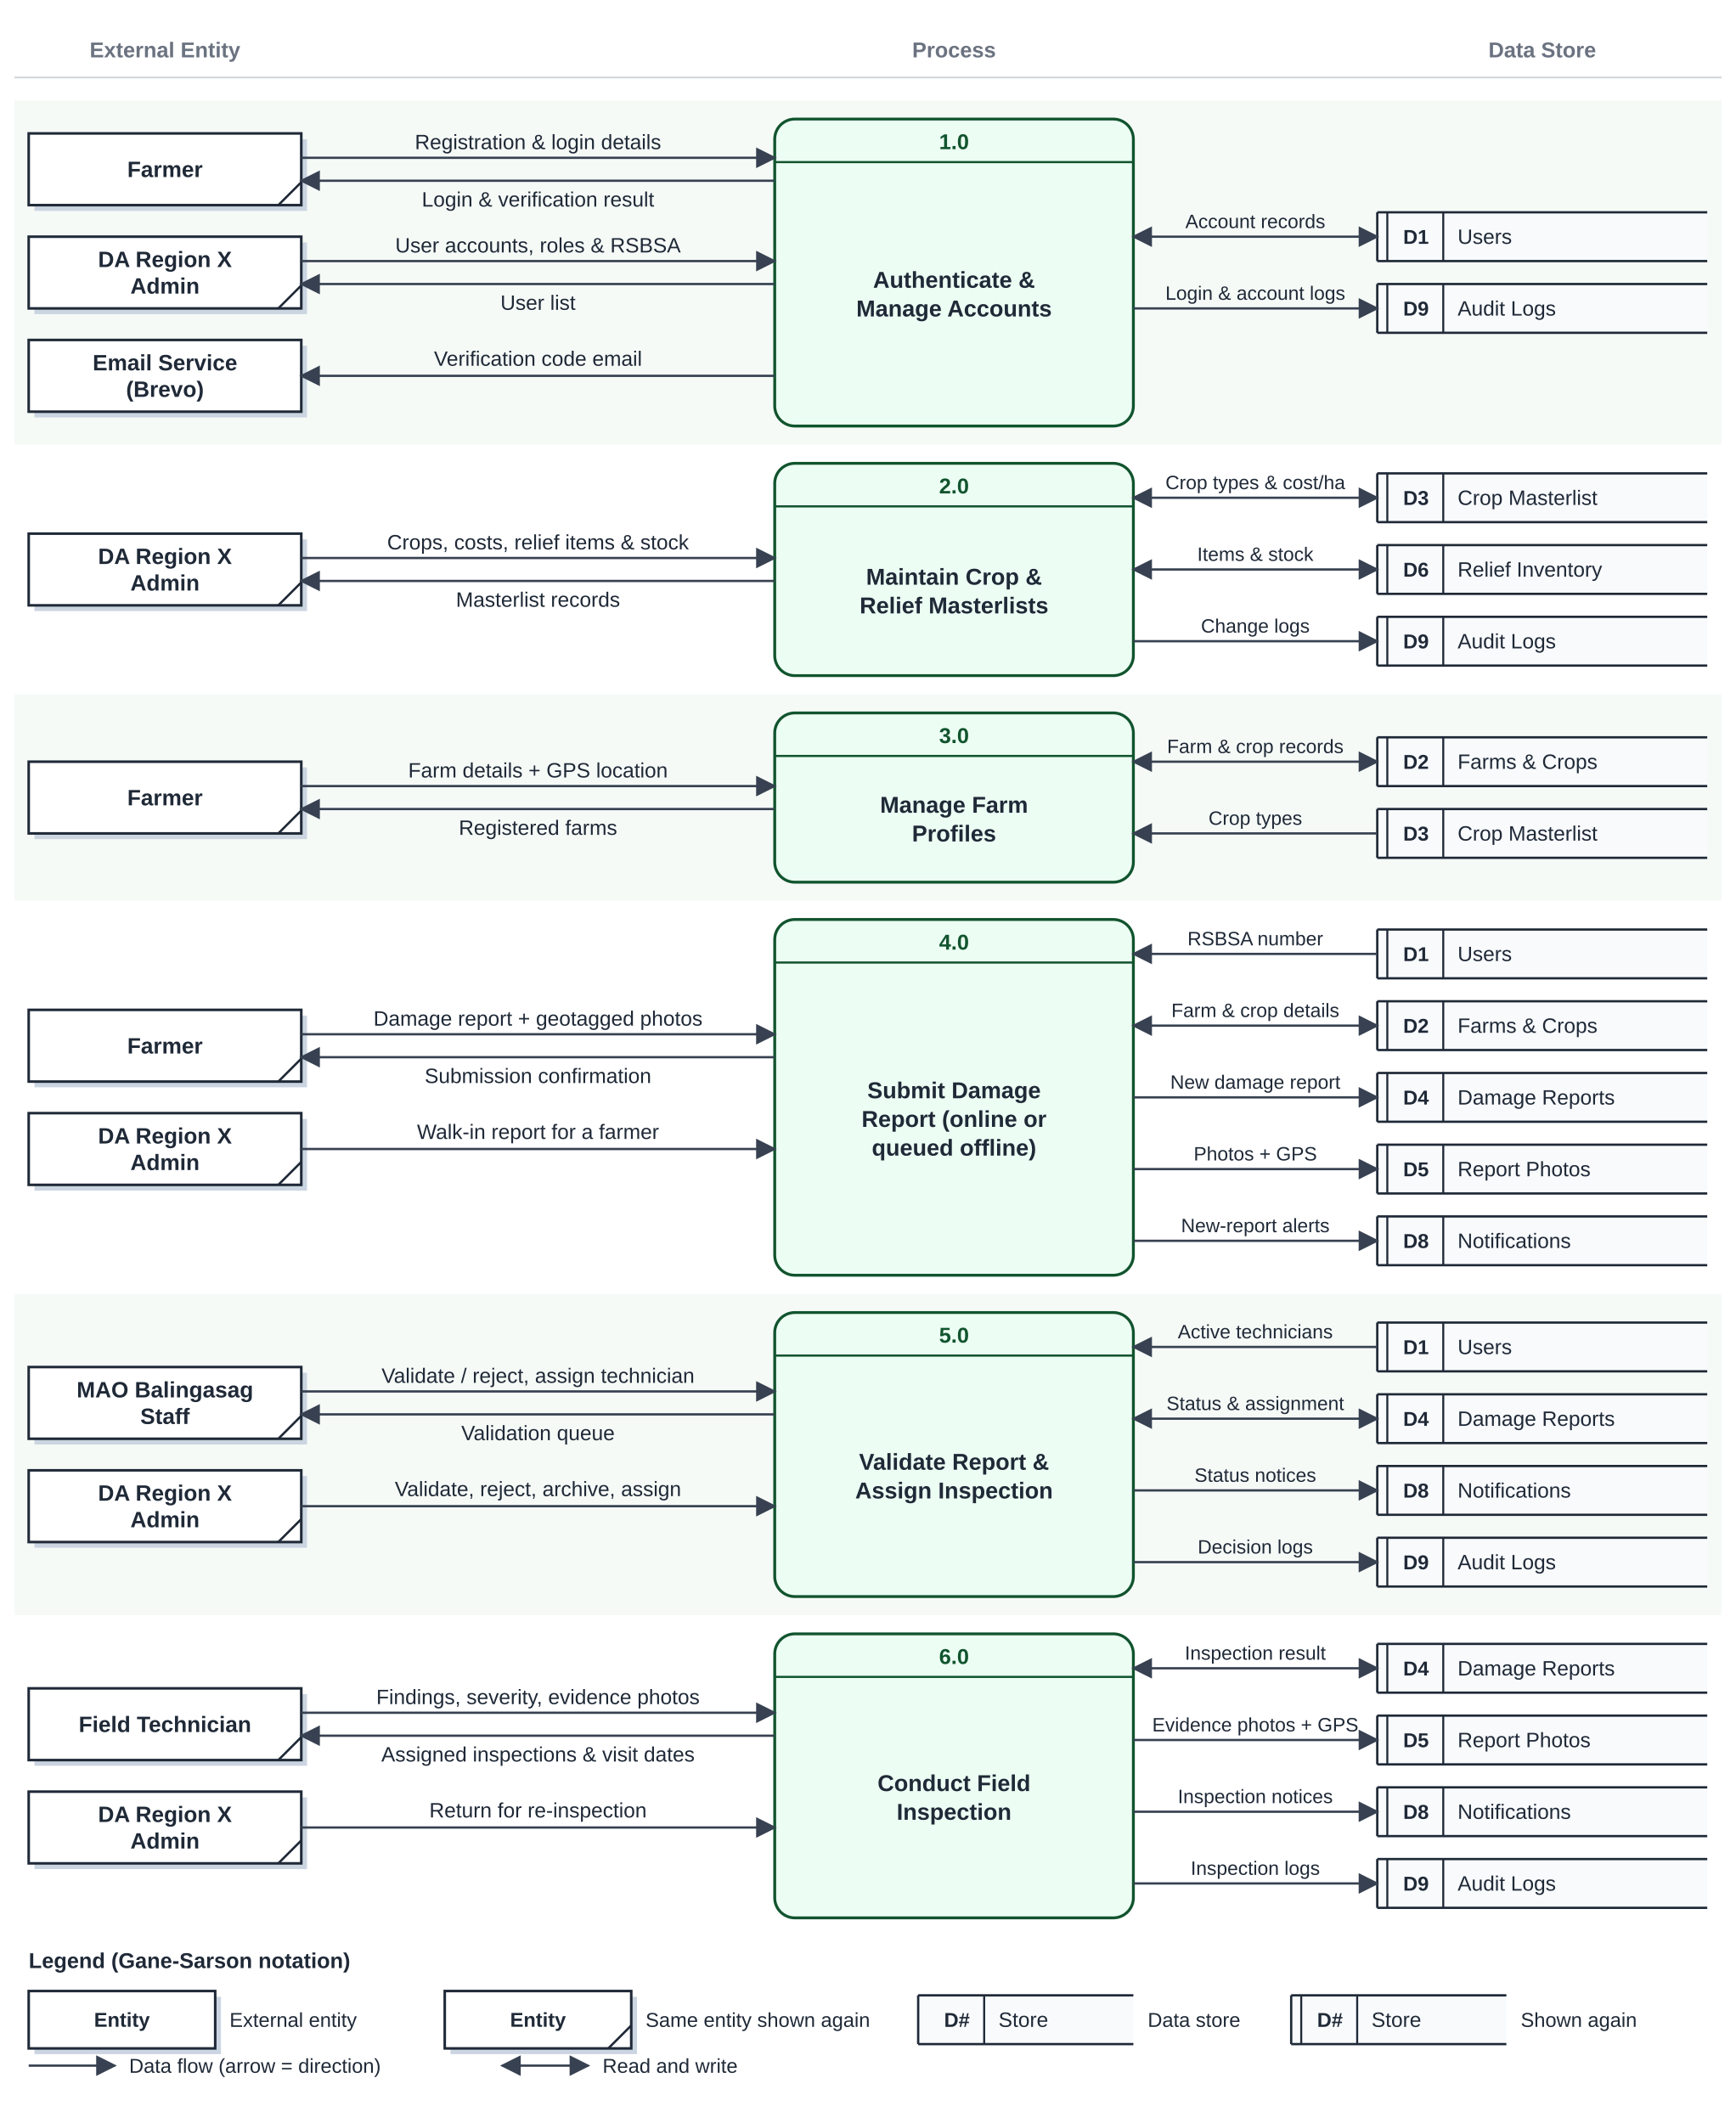
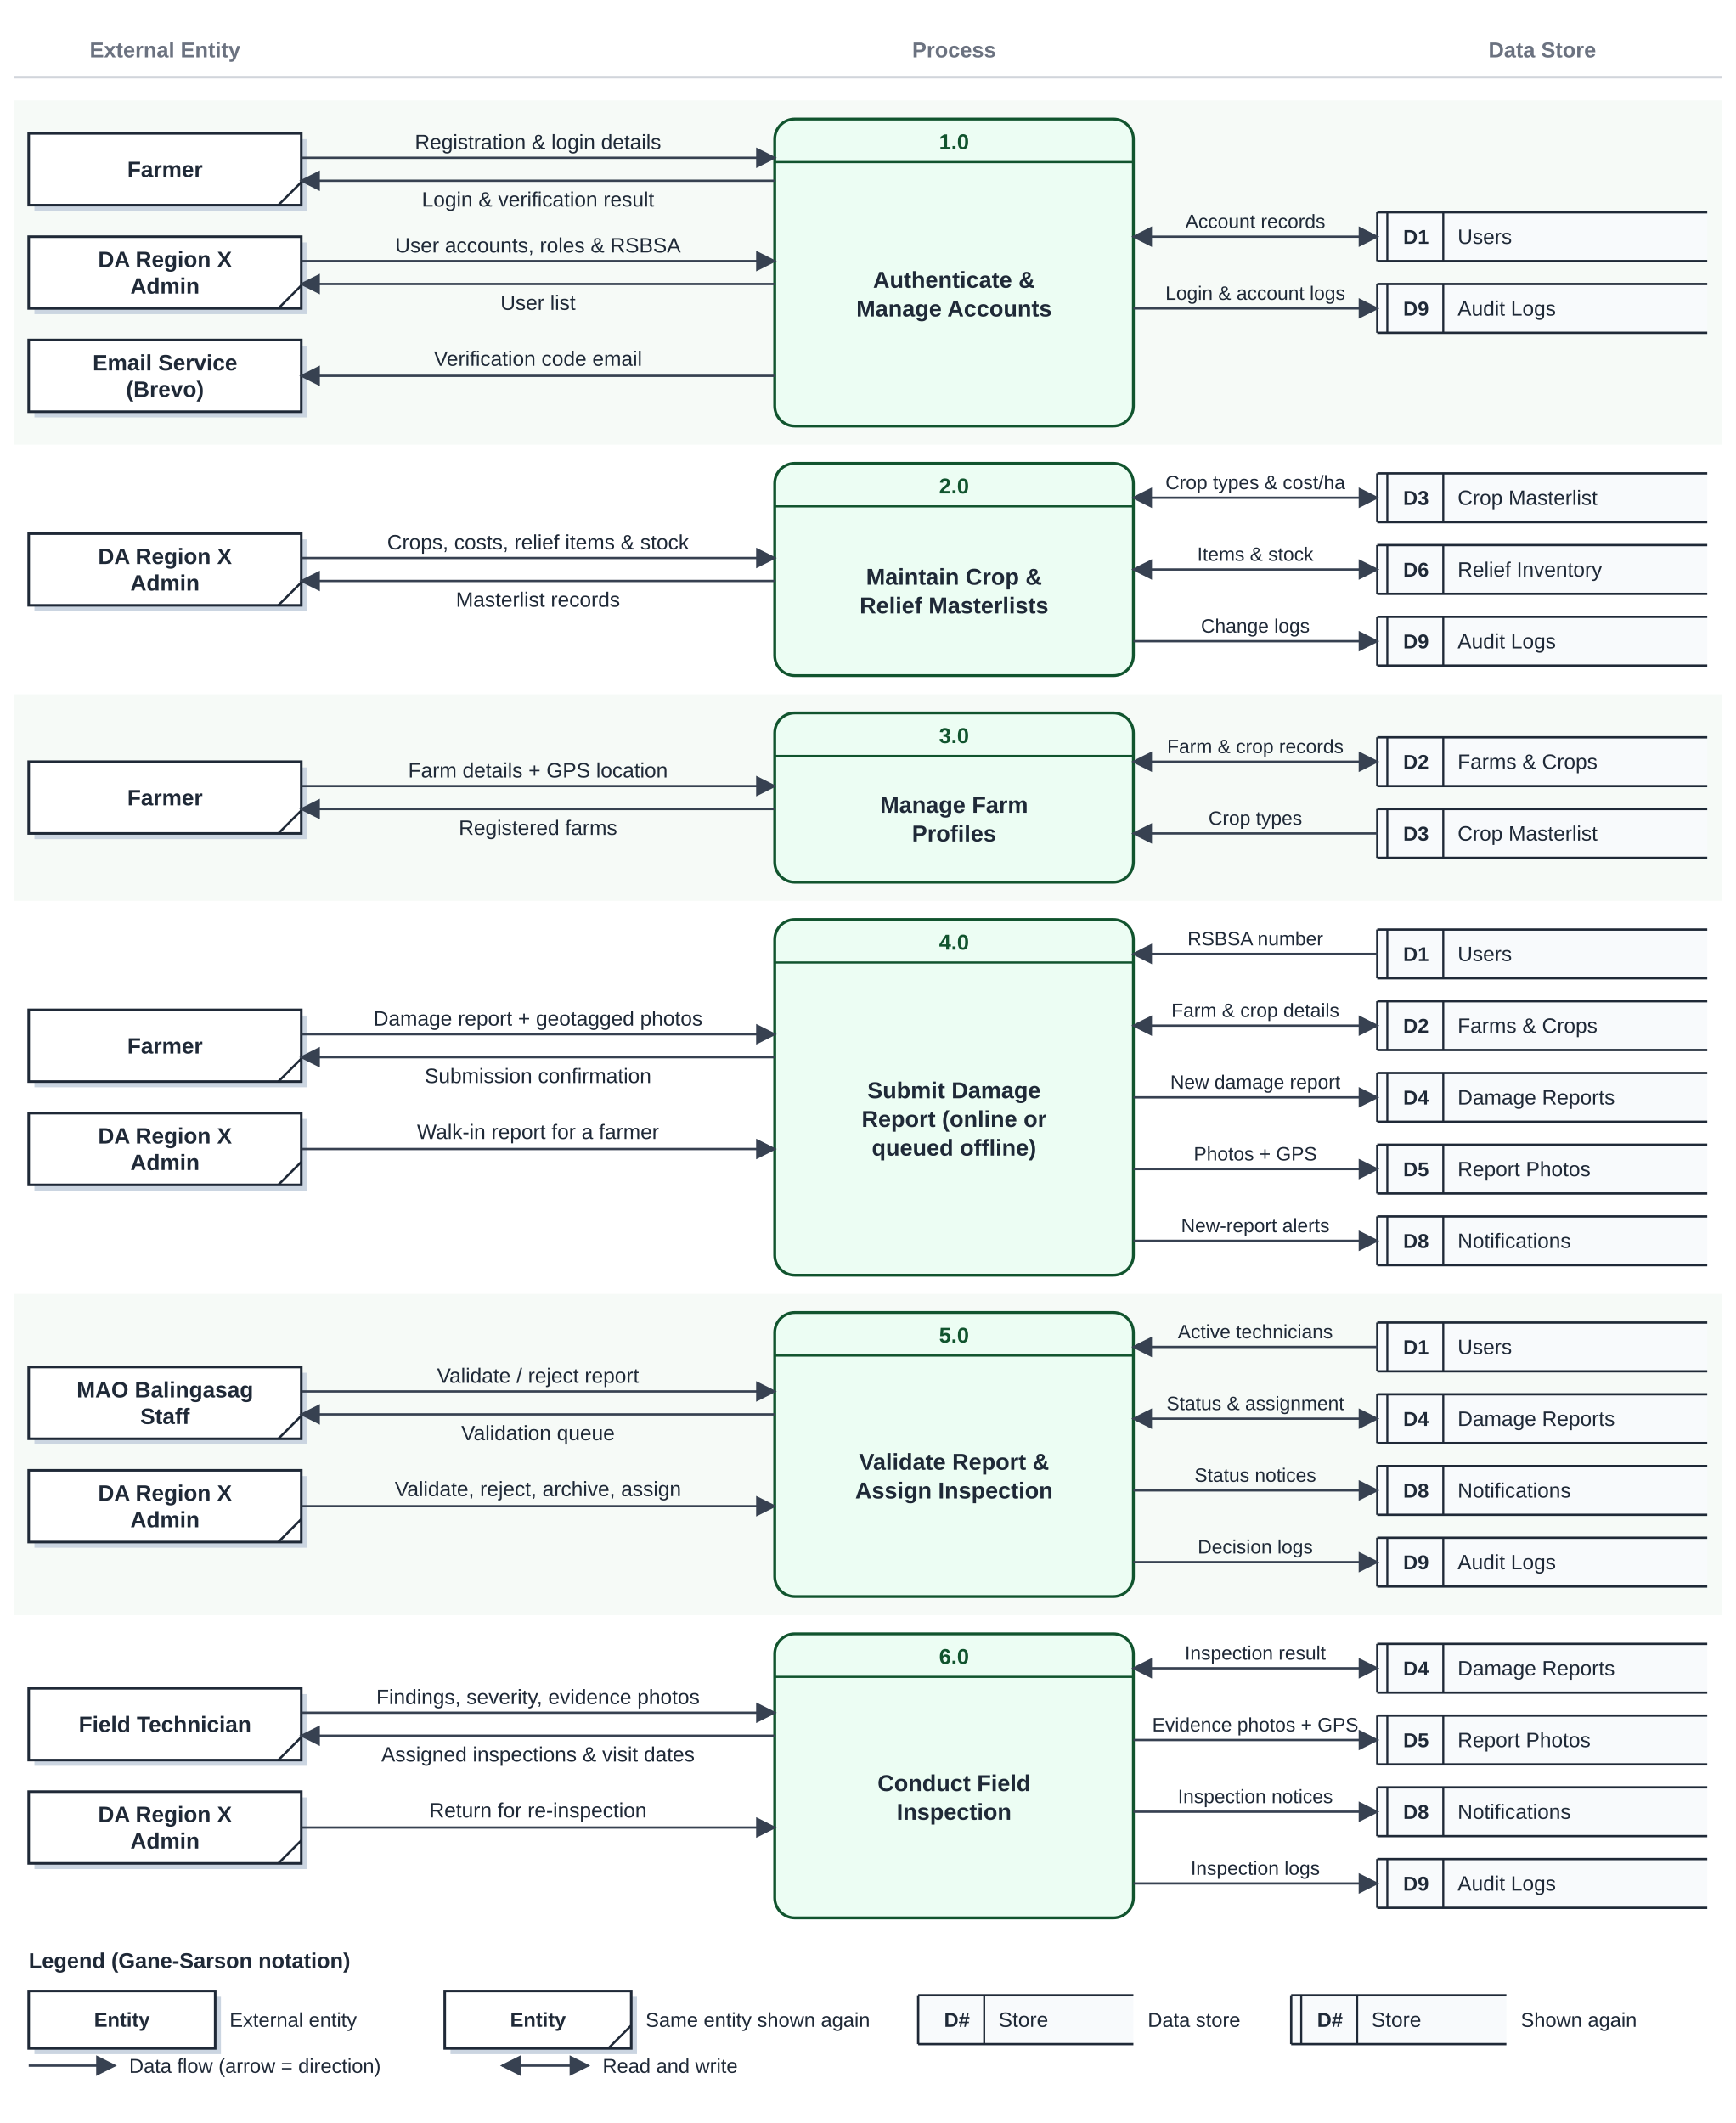
<svg xmlns="http://www.w3.org/2000/svg" width="1210" height="1480" viewBox="0 0 1210 1480">
  <defs>
    <marker id="ah" viewBox="0 0 10 10" refX="9" refY="5" markerWidth="9" markerHeight="9" orient="auto-start-reverse">
      <path d="M0,0 L10,5 L0,10 z" fill="#374151" />
    </marker>
  </defs>
  <rect width="1210" height="1480" fill="white" />
  <text x="115.0" y="40" font-family="Arial, Helvetica, sans-serif" font-size="15" font-weight="bold" fill="#6b7280" text-anchor="middle">External Entity</text>
  <text x="665.0" y="40" font-family="Arial, Helvetica, sans-serif" font-size="15" font-weight="bold" fill="#6b7280" text-anchor="middle">Process</text>
  <text x="1075.0" y="40" font-family="Arial, Helvetica, sans-serif" font-size="15" font-weight="bold" fill="#6b7280" text-anchor="middle">Data Store</text>
  <line x1="10" y1="54" x2="1200" y2="54" stroke="#d1d5db" stroke-width="1.2" />
  <rect x="10" y="70" width="1190" height="240" fill="#f6faf7" />
  <rect x="540" y="83" width="250" height="214" rx="14" fill="#ecfdf3" stroke="#11542e" stroke-width="2" />
  <line x1="540" y1="113" x2="790" y2="113" stroke="#11542e" stroke-width="1.5" />
  <text x="665.0" y="104" font-family="Arial, Helvetica, sans-serif" font-size="15" font-weight="bold" fill="#11542e" text-anchor="middle">1.0</text>
  <text x="665.0" y="200.6" font-family="Arial, Helvetica, sans-serif" font-size="16" font-weight="bold" fill="#1f2937" text-anchor="middle">Authenticate &amp;</text>
  <text x="665.0" y="220.6" font-family="Arial, Helvetica, sans-serif" font-size="16" font-weight="bold" fill="#1f2937" text-anchor="middle">Manage Accounts</text>
  <rect x="24" y="97.0" width="190" height="50" fill="#cbd5e1" />
  <rect x="20" y="93.0" width="190" height="50" fill="white" stroke="#1f2937" stroke-width="1.8" />
  <line x1="194" y1="143.0" x2="210" y2="127.0" stroke="#1f2937" stroke-width="1.6" />
  <text x="115.0" y="123.425" font-family="Arial, Helvetica, sans-serif" font-size="15.5" font-weight="bold" fill="#1f2937" text-anchor="middle">Farmer</text>
  <line x1="210" y1="110.0" x2="540" y2="110.0" stroke="#374151" stroke-width="1.6" marker-end="url(#ah)" />
  <text x="375.0" y="104.0" font-family="Arial, Helvetica, sans-serif" font-size="14.5" font-weight="normal" fill="#1f2937" text-anchor="middle">Registration &amp; login details</text>
  <line x1="540" y1="126.0" x2="210" y2="126.0" stroke="#374151" stroke-width="1.6" marker-end="url(#ah)" />
  <text x="375.0" y="144.0" font-family="Arial, Helvetica, sans-serif" font-size="14.5" font-weight="normal" fill="#1f2937" text-anchor="middle">Login &amp; verification result</text>
  <rect x="24" y="169.0" width="190" height="50" fill="#cbd5e1" />
  <rect x="20" y="165.0" width="190" height="50" fill="white" stroke="#1f2937" stroke-width="1.8" />
  <line x1="194" y1="215.0" x2="210" y2="199.0" stroke="#1f2937" stroke-width="1.6" />
  <text x="115.0" y="186.175" font-family="Arial, Helvetica, sans-serif" font-size="15.5" font-weight="bold" fill="#1f2937" text-anchor="middle">DA Region X</text>
  <text x="115.0" y="204.675" font-family="Arial, Helvetica, sans-serif" font-size="15.5" font-weight="bold" fill="#1f2937" text-anchor="middle">Admin</text>
  <line x1="210" y1="182.0" x2="540" y2="182.0" stroke="#374151" stroke-width="1.6" marker-end="url(#ah)" />
  <text x="375.0" y="176.0" font-family="Arial, Helvetica, sans-serif" font-size="14.5" font-weight="normal" fill="#1f2937" text-anchor="middle">User accounts, roles &amp; RSBSA</text>
  <line x1="540" y1="198.0" x2="210" y2="198.0" stroke="#374151" stroke-width="1.6" marker-end="url(#ah)" />
  <text x="375.0" y="216.0" font-family="Arial, Helvetica, sans-serif" font-size="14.5" font-weight="normal" fill="#1f2937" text-anchor="middle">User list</text>
  <rect x="24" y="241.0" width="190" height="50" fill="#cbd5e1" />
  <rect x="20" y="237.0" width="190" height="50" fill="white" stroke="#1f2937" stroke-width="1.8" />
  <text x="115.0" y="258.175" font-family="Arial, Helvetica, sans-serif" font-size="15.5" font-weight="bold" fill="#1f2937" text-anchor="middle">Email Service</text>
  <text x="115.0" y="276.675" font-family="Arial, Helvetica, sans-serif" font-size="15.5" font-weight="bold" fill="#1f2937" text-anchor="middle">(Brevo)</text>
  <line x1="540" y1="262.0" x2="210" y2="262.0" stroke="#374151" stroke-width="1.6" marker-end="url(#ah)" />
  <text x="375.0" y="255.0" font-family="Arial, Helvetica, sans-serif" font-size="14.5" font-weight="normal" fill="#1f2937" text-anchor="middle">Verification code email</text>
  <rect x="960" y="148.0" width="230" height="34" fill="#f8fafc" stroke="none" />
  <line x1="960" y1="148.0" x2="1190" y2="148.0" stroke="#1f2937" stroke-width="1.6" />
  <line x1="960" y1="182.0" x2="1190" y2="182.0" stroke="#1f2937" stroke-width="1.6" />
  <line x1="960" y1="148.0" x2="960" y2="182.0" stroke="#1f2937" stroke-width="1.6" />
  <line x1="1006" y1="148.0" x2="1006" y2="182.0" stroke="#1f2937" stroke-width="1.4" />
  <line x1="967" y1="148.0" x2="967" y2="182.0" stroke="#1f2937" stroke-width="1.4" />
  <text x="987" y="170.0" font-family="Arial, Helvetica, sans-serif" font-size="14" font-weight="bold" fill="#1f2937" text-anchor="middle">D1</text>
  <text x="1016" y="170.0" font-family="Arial, Helvetica, sans-serif" font-size="14.5" font-weight="normal" fill="#1f2937" text-anchor="start">Users</text>
  <line x1="790" y1="165.0" x2="960" y2="165.0" stroke="#374151" stroke-width="1.6" marker-end="url(#ah)" marker-start="url(#ah)" />
  <text x="875.0" y="159.0" font-family="Arial, Helvetica, sans-serif" font-size="13.5" font-weight="normal" fill="#1f2937" text-anchor="middle">Account records</text>
  <rect x="960" y="198.0" width="230" height="34" fill="#f8fafc" stroke="none" />
  <line x1="960" y1="198.0" x2="1190" y2="198.0" stroke="#1f2937" stroke-width="1.6" />
  <line x1="960" y1="232.0" x2="1190" y2="232.0" stroke="#1f2937" stroke-width="1.6" />
  <line x1="960" y1="198.0" x2="960" y2="232.0" stroke="#1f2937" stroke-width="1.6" />
  <line x1="1006" y1="198.0" x2="1006" y2="232.0" stroke="#1f2937" stroke-width="1.4" />
  <line x1="967" y1="198.0" x2="967" y2="232.0" stroke="#1f2937" stroke-width="1.4" />
  <text x="987" y="220.0" font-family="Arial, Helvetica, sans-serif" font-size="14" font-weight="bold" fill="#1f2937" text-anchor="middle">D9</text>
  <text x="1016" y="220.0" font-family="Arial, Helvetica, sans-serif" font-size="14.5" font-weight="normal" fill="#1f2937" text-anchor="start">Audit Logs</text>
  <line x1="790" y1="215.0" x2="960" y2="215.0" stroke="#374151" stroke-width="1.6" marker-end="url(#ah)" />
  <text x="875.0" y="209.0" font-family="Arial, Helvetica, sans-serif" font-size="13.5" font-weight="normal" fill="#1f2937" text-anchor="middle">Login &amp; account logs</text>
  <rect x="540" y="323" width="250" height="148" rx="14" fill="#ecfdf3" stroke="#11542e" stroke-width="2" />
  <line x1="540" y1="353" x2="790" y2="353" stroke="#11542e" stroke-width="1.5" />
  <text x="665.0" y="344" font-family="Arial, Helvetica, sans-serif" font-size="15" font-weight="bold" fill="#11542e" text-anchor="middle">2.0</text>
  <text x="665.0" y="407.6" font-family="Arial, Helvetica, sans-serif" font-size="16" font-weight="bold" fill="#1f2937" text-anchor="middle">Maintain Crop &amp;</text>
  <text x="665.0" y="427.6" font-family="Arial, Helvetica, sans-serif" font-size="16" font-weight="bold" fill="#1f2937" text-anchor="middle">Relief Masterlists</text>
  <rect x="24" y="376.0" width="190" height="50" fill="#cbd5e1" />
  <rect x="20" y="372.0" width="190" height="50" fill="white" stroke="#1f2937" stroke-width="1.8" />
  <line x1="194" y1="422.0" x2="210" y2="406.0" stroke="#1f2937" stroke-width="1.6" />
  <text x="115.0" y="393.175" font-family="Arial, Helvetica, sans-serif" font-size="15.5" font-weight="bold" fill="#1f2937" text-anchor="middle">DA Region X</text>
  <text x="115.0" y="411.675" font-family="Arial, Helvetica, sans-serif" font-size="15.5" font-weight="bold" fill="#1f2937" text-anchor="middle">Admin</text>
  <line x1="210" y1="389.0" x2="540" y2="389.0" stroke="#374151" stroke-width="1.6" marker-end="url(#ah)" />
  <text x="375.0" y="383.0" font-family="Arial, Helvetica, sans-serif" font-size="14.5" font-weight="normal" fill="#1f2937" text-anchor="middle">Crops, costs, relief items &amp; stock</text>
  <line x1="540" y1="405.0" x2="210" y2="405.0" stroke="#374151" stroke-width="1.6" marker-end="url(#ah)" />
  <text x="375.0" y="423.0" font-family="Arial, Helvetica, sans-serif" font-size="14.5" font-weight="normal" fill="#1f2937" text-anchor="middle">Masterlist records</text>
  <rect x="960" y="330.0" width="230" height="34" fill="#f8fafc" stroke="none" />
  <line x1="960" y1="330.0" x2="1190" y2="330.0" stroke="#1f2937" stroke-width="1.6" />
  <line x1="960" y1="364.0" x2="1190" y2="364.0" stroke="#1f2937" stroke-width="1.6" />
  <line x1="960" y1="330.0" x2="960" y2="364.0" stroke="#1f2937" stroke-width="1.6" />
  <line x1="1006" y1="330.0" x2="1006" y2="364.0" stroke="#1f2937" stroke-width="1.4" />
  <line x1="967" y1="330.0" x2="967" y2="364.0" stroke="#1f2937" stroke-width="1.4" />
  <text x="987" y="352.0" font-family="Arial, Helvetica, sans-serif" font-size="14" font-weight="bold" fill="#1f2937" text-anchor="middle">D3</text>
  <text x="1016" y="352.0" font-family="Arial, Helvetica, sans-serif" font-size="14.5" font-weight="normal" fill="#1f2937" text-anchor="start">Crop Masterlist</text>
  <line x1="790" y1="347.0" x2="960" y2="347.0" stroke="#374151" stroke-width="1.6" marker-end="url(#ah)" marker-start="url(#ah)" />
  <text x="875.0" y="341.0" font-family="Arial, Helvetica, sans-serif" font-size="13.5" font-weight="normal" fill="#1f2937" text-anchor="middle">Crop types &amp; cost/ha</text>
  <rect x="960" y="380.0" width="230" height="34" fill="#f8fafc" stroke="none" />
  <line x1="960" y1="380.0" x2="1190" y2="380.0" stroke="#1f2937" stroke-width="1.6" />
  <line x1="960" y1="414.0" x2="1190" y2="414.0" stroke="#1f2937" stroke-width="1.6" />
  <line x1="960" y1="380.0" x2="960" y2="414.0" stroke="#1f2937" stroke-width="1.6" />
  <line x1="1006" y1="380.0" x2="1006" y2="414.0" stroke="#1f2937" stroke-width="1.4" />
  <line x1="967" y1="380.0" x2="967" y2="414.0" stroke="#1f2937" stroke-width="1.4" />
  <text x="987" y="402.0" font-family="Arial, Helvetica, sans-serif" font-size="14" font-weight="bold" fill="#1f2937" text-anchor="middle">D6</text>
  <text x="1016" y="402.0" font-family="Arial, Helvetica, sans-serif" font-size="14.5" font-weight="normal" fill="#1f2937" text-anchor="start">Relief Inventory</text>
  <line x1="790" y1="397.0" x2="960" y2="397.0" stroke="#374151" stroke-width="1.6" marker-end="url(#ah)" marker-start="url(#ah)" />
  <text x="875.0" y="391.0" font-family="Arial, Helvetica, sans-serif" font-size="13.5" font-weight="normal" fill="#1f2937" text-anchor="middle">Items &amp; stock</text>
  <rect x="960" y="430.0" width="230" height="34" fill="#f8fafc" stroke="none" />
  <line x1="960" y1="430.0" x2="1190" y2="430.0" stroke="#1f2937" stroke-width="1.6" />
  <line x1="960" y1="464.0" x2="1190" y2="464.0" stroke="#1f2937" stroke-width="1.6" />
  <line x1="960" y1="430.0" x2="960" y2="464.0" stroke="#1f2937" stroke-width="1.6" />
  <line x1="1006" y1="430.0" x2="1006" y2="464.0" stroke="#1f2937" stroke-width="1.4" />
  <line x1="967" y1="430.0" x2="967" y2="464.0" stroke="#1f2937" stroke-width="1.4" />
  <text x="987" y="452.0" font-family="Arial, Helvetica, sans-serif" font-size="14" font-weight="bold" fill="#1f2937" text-anchor="middle">D9</text>
  <text x="1016" y="452.0" font-family="Arial, Helvetica, sans-serif" font-size="14.5" font-weight="normal" fill="#1f2937" text-anchor="start">Audit Logs</text>
  <line x1="790" y1="447.0" x2="960" y2="447.0" stroke="#374151" stroke-width="1.6" marker-end="url(#ah)" />
  <text x="875.0" y="441.0" font-family="Arial, Helvetica, sans-serif" font-size="13.5" font-weight="normal" fill="#1f2937" text-anchor="middle">Change logs</text>
  <rect x="10" y="484" width="1190" height="144" fill="#f6faf7" />
  <rect x="540" y="497" width="250" height="118" rx="14" fill="#ecfdf3" stroke="#11542e" stroke-width="2" />
  <line x1="540" y1="527" x2="790" y2="527" stroke="#11542e" stroke-width="1.5" />
  <text x="665.0" y="518" font-family="Arial, Helvetica, sans-serif" font-size="15" font-weight="bold" fill="#11542e" text-anchor="middle">3.0</text>
  <text x="665.0" y="566.6" font-family="Arial, Helvetica, sans-serif" font-size="16" font-weight="bold" fill="#1f2937" text-anchor="middle">Manage Farm</text>
  <text x="665.0" y="586.6" font-family="Arial, Helvetica, sans-serif" font-size="16" font-weight="bold" fill="#1f2937" text-anchor="middle">Profiles</text>
  <rect x="24" y="535.0" width="190" height="50" fill="#cbd5e1" />
  <rect x="20" y="531.0" width="190" height="50" fill="white" stroke="#1f2937" stroke-width="1.8" />
  <line x1="194" y1="581.0" x2="210" y2="565.0" stroke="#1f2937" stroke-width="1.6" />
  <text x="115.0" y="561.425" font-family="Arial, Helvetica, sans-serif" font-size="15.5" font-weight="bold" fill="#1f2937" text-anchor="middle">Farmer</text>
  <line x1="210" y1="548.0" x2="540" y2="548.0" stroke="#374151" stroke-width="1.6" marker-end="url(#ah)" />
  <text x="375.0" y="542.0" font-family="Arial, Helvetica, sans-serif" font-size="14.5" font-weight="normal" fill="#1f2937" text-anchor="middle">Farm details + GPS location</text>
  <line x1="540" y1="564.0" x2="210" y2="564.0" stroke="#374151" stroke-width="1.6" marker-end="url(#ah)" />
  <text x="375.0" y="582.0" font-family="Arial, Helvetica, sans-serif" font-size="14.5" font-weight="normal" fill="#1f2937" text-anchor="middle">Registered farms</text>
  <rect x="960" y="514.0" width="230" height="34" fill="#f8fafc" stroke="none" />
  <line x1="960" y1="514.0" x2="1190" y2="514.0" stroke="#1f2937" stroke-width="1.6" />
  <line x1="960" y1="548.0" x2="1190" y2="548.0" stroke="#1f2937" stroke-width="1.6" />
  <line x1="960" y1="514.0" x2="960" y2="548.0" stroke="#1f2937" stroke-width="1.6" />
  <line x1="1006" y1="514.0" x2="1006" y2="548.0" stroke="#1f2937" stroke-width="1.4" />
  <line x1="967" y1="514.0" x2="967" y2="548.0" stroke="#1f2937" stroke-width="1.4" />
  <text x="987" y="536.0" font-family="Arial, Helvetica, sans-serif" font-size="14" font-weight="bold" fill="#1f2937" text-anchor="middle">D2</text>
  <text x="1016" y="536.0" font-family="Arial, Helvetica, sans-serif" font-size="14.5" font-weight="normal" fill="#1f2937" text-anchor="start">Farms &amp; Crops</text>
  <line x1="790" y1="531.0" x2="960" y2="531.0" stroke="#374151" stroke-width="1.6" marker-end="url(#ah)" marker-start="url(#ah)" />
  <text x="875.0" y="525.0" font-family="Arial, Helvetica, sans-serif" font-size="13.5" font-weight="normal" fill="#1f2937" text-anchor="middle">Farm &amp; crop records</text>
  <rect x="960" y="564.0" width="230" height="34" fill="#f8fafc" stroke="none" />
  <line x1="960" y1="564.0" x2="1190" y2="564.0" stroke="#1f2937" stroke-width="1.6" />
  <line x1="960" y1="598.0" x2="1190" y2="598.0" stroke="#1f2937" stroke-width="1.6" />
  <line x1="960" y1="564.0" x2="960" y2="598.0" stroke="#1f2937" stroke-width="1.6" />
  <line x1="1006" y1="564.0" x2="1006" y2="598.0" stroke="#1f2937" stroke-width="1.4" />
  <line x1="967" y1="564.0" x2="967" y2="598.0" stroke="#1f2937" stroke-width="1.4" />
  <text x="987" y="586.0" font-family="Arial, Helvetica, sans-serif" font-size="14" font-weight="bold" fill="#1f2937" text-anchor="middle">D3</text>
  <text x="1016" y="586.0" font-family="Arial, Helvetica, sans-serif" font-size="14.5" font-weight="normal" fill="#1f2937" text-anchor="start">Crop Masterlist</text>
  <line x1="960" y1="581.0" x2="790" y2="581.0" stroke="#374151" stroke-width="1.6" marker-end="url(#ah)" />
  <text x="875.0" y="575.0" font-family="Arial, Helvetica, sans-serif" font-size="13.5" font-weight="normal" fill="#1f2937" text-anchor="middle">Crop types</text>
  <rect x="540" y="641" width="250" height="248" rx="14" fill="#ecfdf3" stroke="#11542e" stroke-width="2" />
  <line x1="540" y1="671" x2="790" y2="671" stroke="#11542e" stroke-width="1.5" />
  <text x="665.0" y="662" font-family="Arial, Helvetica, sans-serif" font-size="15" font-weight="bold" fill="#11542e" text-anchor="middle">4.0</text>
  <text x="665.0" y="765.6" font-family="Arial, Helvetica, sans-serif" font-size="16" font-weight="bold" fill="#1f2937" text-anchor="middle">Submit Damage</text>
  <text x="665.0" y="785.6" font-family="Arial, Helvetica, sans-serif" font-size="16" font-weight="bold" fill="#1f2937" text-anchor="middle">Report (online or</text>
  <text x="665.0" y="805.6" font-family="Arial, Helvetica, sans-serif" font-size="16" font-weight="bold" fill="#1f2937" text-anchor="middle">queued offline)</text>
  <rect x="24" y="708.0" width="190" height="50" fill="#cbd5e1" />
  <rect x="20" y="704.0" width="190" height="50" fill="white" stroke="#1f2937" stroke-width="1.8" />
  <line x1="194" y1="754.0" x2="210" y2="738.0" stroke="#1f2937" stroke-width="1.6" />
  <text x="115.0" y="734.425" font-family="Arial, Helvetica, sans-serif" font-size="15.5" font-weight="bold" fill="#1f2937" text-anchor="middle">Farmer</text>
  <line x1="210" y1="721.0" x2="540" y2="721.0" stroke="#374151" stroke-width="1.6" marker-end="url(#ah)" />
  <text x="375.0" y="715.0" font-family="Arial, Helvetica, sans-serif" font-size="14.5" font-weight="normal" fill="#1f2937" text-anchor="middle">Damage report + geotagged photos</text>
  <line x1="540" y1="737.0" x2="210" y2="737.0" stroke="#374151" stroke-width="1.6" marker-end="url(#ah)" />
  <text x="375.0" y="755.0" font-family="Arial, Helvetica, sans-serif" font-size="14.5" font-weight="normal" fill="#1f2937" text-anchor="middle">Submission confirmation</text>
  <rect x="24" y="780.0" width="190" height="50" fill="#cbd5e1" />
  <rect x="20" y="776.0" width="190" height="50" fill="white" stroke="#1f2937" stroke-width="1.8" />
  <line x1="194" y1="826.0" x2="210" y2="810.0" stroke="#1f2937" stroke-width="1.6" />
  <text x="115.0" y="797.175" font-family="Arial, Helvetica, sans-serif" font-size="15.5" font-weight="bold" fill="#1f2937" text-anchor="middle">DA Region X</text>
  <text x="115.0" y="815.675" font-family="Arial, Helvetica, sans-serif" font-size="15.5" font-weight="bold" fill="#1f2937" text-anchor="middle">Admin</text>
  <line x1="210" y1="801.0" x2="540" y2="801.0" stroke="#374151" stroke-width="1.6" marker-end="url(#ah)" />
  <text x="375.0" y="794.0" font-family="Arial, Helvetica, sans-serif" font-size="14.5" font-weight="normal" fill="#1f2937" text-anchor="middle">Walk-in report for a farmer</text>
  <rect x="960" y="648.0" width="230" height="34" fill="#f8fafc" stroke="none" />
  <line x1="960" y1="648.0" x2="1190" y2="648.0" stroke="#1f2937" stroke-width="1.6" />
  <line x1="960" y1="682.0" x2="1190" y2="682.0" stroke="#1f2937" stroke-width="1.6" />
  <line x1="960" y1="648.0" x2="960" y2="682.0" stroke="#1f2937" stroke-width="1.6" />
  <line x1="1006" y1="648.0" x2="1006" y2="682.0" stroke="#1f2937" stroke-width="1.4" />
  <line x1="967" y1="648.0" x2="967" y2="682.0" stroke="#1f2937" stroke-width="1.4" />
  <text x="987" y="670.0" font-family="Arial, Helvetica, sans-serif" font-size="14" font-weight="bold" fill="#1f2937" text-anchor="middle">D1</text>
  <text x="1016" y="670.0" font-family="Arial, Helvetica, sans-serif" font-size="14.5" font-weight="normal" fill="#1f2937" text-anchor="start">Users</text>
  <line x1="960" y1="665.0" x2="790" y2="665.0" stroke="#374151" stroke-width="1.6" marker-end="url(#ah)" />
  <text x="875.0" y="659.0" font-family="Arial, Helvetica, sans-serif" font-size="13.5" font-weight="normal" fill="#1f2937" text-anchor="middle">RSBSA number</text>
  <rect x="960" y="698.0" width="230" height="34" fill="#f8fafc" stroke="none" />
  <line x1="960" y1="698.0" x2="1190" y2="698.0" stroke="#1f2937" stroke-width="1.6" />
  <line x1="960" y1="732.0" x2="1190" y2="732.0" stroke="#1f2937" stroke-width="1.6" />
  <line x1="960" y1="698.0" x2="960" y2="732.0" stroke="#1f2937" stroke-width="1.6" />
  <line x1="1006" y1="698.0" x2="1006" y2="732.0" stroke="#1f2937" stroke-width="1.4" />
  <line x1="967" y1="698.0" x2="967" y2="732.0" stroke="#1f2937" stroke-width="1.4" />
  <text x="987" y="720.0" font-family="Arial, Helvetica, sans-serif" font-size="14" font-weight="bold" fill="#1f2937" text-anchor="middle">D2</text>
  <text x="1016" y="720.0" font-family="Arial, Helvetica, sans-serif" font-size="14.5" font-weight="normal" fill="#1f2937" text-anchor="start">Farms &amp; Crops</text>
  <line x1="790" y1="715.0" x2="960" y2="715.0" stroke="#374151" stroke-width="1.6" marker-end="url(#ah)" marker-start="url(#ah)" />
  <text x="875.0" y="709.0" font-family="Arial, Helvetica, sans-serif" font-size="13.5" font-weight="normal" fill="#1f2937" text-anchor="middle">Farm &amp; crop details</text>
  <rect x="960" y="748.0" width="230" height="34" fill="#f8fafc" stroke="none" />
  <line x1="960" y1="748.0" x2="1190" y2="748.0" stroke="#1f2937" stroke-width="1.6" />
  <line x1="960" y1="782.0" x2="1190" y2="782.0" stroke="#1f2937" stroke-width="1.6" />
  <line x1="960" y1="748.0" x2="960" y2="782.0" stroke="#1f2937" stroke-width="1.6" />
  <line x1="1006" y1="748.0" x2="1006" y2="782.0" stroke="#1f2937" stroke-width="1.4" />
  <line x1="967" y1="748.0" x2="967" y2="782.0" stroke="#1f2937" stroke-width="1.4" />
  <text x="987" y="770.0" font-family="Arial, Helvetica, sans-serif" font-size="14" font-weight="bold" fill="#1f2937" text-anchor="middle">D4</text>
  <text x="1016" y="770.0" font-family="Arial, Helvetica, sans-serif" font-size="14.5" font-weight="normal" fill="#1f2937" text-anchor="start">Damage Reports</text>
  <line x1="790" y1="765.0" x2="960" y2="765.0" stroke="#374151" stroke-width="1.6" marker-end="url(#ah)" />
  <text x="875.0" y="759.0" font-family="Arial, Helvetica, sans-serif" font-size="13.5" font-weight="normal" fill="#1f2937" text-anchor="middle">New damage report</text>
  <rect x="960" y="798.0" width="230" height="34" fill="#f8fafc" stroke="none" />
  <line x1="960" y1="798.0" x2="1190" y2="798.0" stroke="#1f2937" stroke-width="1.6" />
  <line x1="960" y1="832.0" x2="1190" y2="832.0" stroke="#1f2937" stroke-width="1.6" />
  <line x1="960" y1="798.0" x2="960" y2="832.0" stroke="#1f2937" stroke-width="1.6" />
  <line x1="1006" y1="798.0" x2="1006" y2="832.0" stroke="#1f2937" stroke-width="1.4" />
  <line x1="967" y1="798.0" x2="967" y2="832.0" stroke="#1f2937" stroke-width="1.4" />
  <text x="987" y="820.0" font-family="Arial, Helvetica, sans-serif" font-size="14" font-weight="bold" fill="#1f2937" text-anchor="middle">D5</text>
  <text x="1016" y="820.0" font-family="Arial, Helvetica, sans-serif" font-size="14.5" font-weight="normal" fill="#1f2937" text-anchor="start">Report Photos</text>
  <line x1="790" y1="815.0" x2="960" y2="815.0" stroke="#374151" stroke-width="1.6" marker-end="url(#ah)" />
  <text x="875.0" y="809.0" font-family="Arial, Helvetica, sans-serif" font-size="13.5" font-weight="normal" fill="#1f2937" text-anchor="middle">Photos + GPS</text>
  <rect x="960" y="848.0" width="230" height="34" fill="#f8fafc" stroke="none" />
  <line x1="960" y1="848.0" x2="1190" y2="848.0" stroke="#1f2937" stroke-width="1.6" />
  <line x1="960" y1="882.0" x2="1190" y2="882.0" stroke="#1f2937" stroke-width="1.6" />
  <line x1="960" y1="848.0" x2="960" y2="882.0" stroke="#1f2937" stroke-width="1.6" />
  <line x1="1006" y1="848.0" x2="1006" y2="882.0" stroke="#1f2937" stroke-width="1.4" />
  <line x1="967" y1="848.0" x2="967" y2="882.0" stroke="#1f2937" stroke-width="1.4" />
  <text x="987" y="870.0" font-family="Arial, Helvetica, sans-serif" font-size="14" font-weight="bold" fill="#1f2937" text-anchor="middle">D8</text>
  <text x="1016" y="870.0" font-family="Arial, Helvetica, sans-serif" font-size="14.5" font-weight="normal" fill="#1f2937" text-anchor="start">Notifications</text>
  <line x1="790" y1="865.0" x2="960" y2="865.0" stroke="#374151" stroke-width="1.6" marker-end="url(#ah)" />
  <text x="875.0" y="859.0" font-family="Arial, Helvetica, sans-serif" font-size="13.5" font-weight="normal" fill="#1f2937" text-anchor="middle">New-report alerts</text>
  <rect x="10" y="902" width="1190" height="224" fill="#f6faf7" />
  <rect x="540" y="915" width="250" height="198" rx="14" fill="#ecfdf3" stroke="#11542e" stroke-width="2" />
  <line x1="540" y1="945" x2="790" y2="945" stroke="#11542e" stroke-width="1.5" />
  <text x="665.0" y="936" font-family="Arial, Helvetica, sans-serif" font-size="15" font-weight="bold" fill="#11542e" text-anchor="middle">5.0</text>
  <text x="665.0" y="1024.6" font-family="Arial, Helvetica, sans-serif" font-size="16" font-weight="bold" fill="#1f2937" text-anchor="middle">Validate Report &amp;</text>
  <text x="665.0" y="1044.6" font-family="Arial, Helvetica, sans-serif" font-size="16" font-weight="bold" fill="#1f2937" text-anchor="middle">Assign Inspection</text>
  <rect x="24" y="957.0" width="190" height="50" fill="#cbd5e1" />
  <rect x="20" y="953.0" width="190" height="50" fill="white" stroke="#1f2937" stroke-width="1.8" />
  <line x1="194" y1="1003.0" x2="210" y2="987.0" stroke="#1f2937" stroke-width="1.6" />
  <text x="115.0" y="974.175" font-family="Arial, Helvetica, sans-serif" font-size="15.5" font-weight="bold" fill="#1f2937" text-anchor="middle">MAO Balingasag</text>
  <text x="115.0" y="992.675" font-family="Arial, Helvetica, sans-serif" font-size="15.5" font-weight="bold" fill="#1f2937" text-anchor="middle">Staff</text>
  <line x1="210" y1="970.0" x2="540" y2="970.0" stroke="#374151" stroke-width="1.6" marker-end="url(#ah)" />
-   <text x="375.0" y="964.0" font-family="Arial, Helvetica, sans-serif" font-size="14.5" font-weight="normal" fill="#1f2937" text-anchor="middle">Validate / reject, assign technician</text>
+   <text x="375.0" y="964.0" font-family="Arial, Helvetica, sans-serif" font-size="14.5" font-weight="normal" fill="#1f2937" text-anchor="middle">Validate / reject report</text>
  <line x1="540" y1="986.0" x2="210" y2="986.0" stroke="#374151" stroke-width="1.6" marker-end="url(#ah)" />
  <text x="375.0" y="1004.0" font-family="Arial, Helvetica, sans-serif" font-size="14.5" font-weight="normal" fill="#1f2937" text-anchor="middle">Validation queue</text>
  <rect x="24" y="1029.0" width="190" height="50" fill="#cbd5e1" />
  <rect x="20" y="1025.0" width="190" height="50" fill="white" stroke="#1f2937" stroke-width="1.8" />
  <line x1="194" y1="1075.0" x2="210" y2="1059.0" stroke="#1f2937" stroke-width="1.6" />
  <text x="115.0" y="1046.175" font-family="Arial, Helvetica, sans-serif" font-size="15.5" font-weight="bold" fill="#1f2937" text-anchor="middle">DA Region X</text>
  <text x="115.0" y="1064.675" font-family="Arial, Helvetica, sans-serif" font-size="15.5" font-weight="bold" fill="#1f2937" text-anchor="middle">Admin</text>
  <line x1="210" y1="1050.0" x2="540" y2="1050.0" stroke="#374151" stroke-width="1.6" marker-end="url(#ah)" />
  <text x="375.0" y="1043.0" font-family="Arial, Helvetica, sans-serif" font-size="14.5" font-weight="normal" fill="#1f2937" text-anchor="middle">Validate, reject, archive, assign</text>
  <rect x="960" y="922.0" width="230" height="34" fill="#f8fafc" stroke="none" />
  <line x1="960" y1="922.0" x2="1190" y2="922.0" stroke="#1f2937" stroke-width="1.6" />
  <line x1="960" y1="956.0" x2="1190" y2="956.0" stroke="#1f2937" stroke-width="1.6" />
  <line x1="960" y1="922.0" x2="960" y2="956.0" stroke="#1f2937" stroke-width="1.6" />
  <line x1="1006" y1="922.0" x2="1006" y2="956.0" stroke="#1f2937" stroke-width="1.4" />
  <line x1="967" y1="922.0" x2="967" y2="956.0" stroke="#1f2937" stroke-width="1.4" />
  <text x="987" y="944.0" font-family="Arial, Helvetica, sans-serif" font-size="14" font-weight="bold" fill="#1f2937" text-anchor="middle">D1</text>
  <text x="1016" y="944.0" font-family="Arial, Helvetica, sans-serif" font-size="14.5" font-weight="normal" fill="#1f2937" text-anchor="start">Users</text>
  <line x1="960" y1="939.0" x2="790" y2="939.0" stroke="#374151" stroke-width="1.6" marker-end="url(#ah)" />
  <text x="875.0" y="933.0" font-family="Arial, Helvetica, sans-serif" font-size="13.5" font-weight="normal" fill="#1f2937" text-anchor="middle">Active technicians</text>
  <rect x="960" y="972.0" width="230" height="34" fill="#f8fafc" stroke="none" />
  <line x1="960" y1="972.0" x2="1190" y2="972.0" stroke="#1f2937" stroke-width="1.6" />
  <line x1="960" y1="1006.0" x2="1190" y2="1006.0" stroke="#1f2937" stroke-width="1.6" />
  <line x1="960" y1="972.0" x2="960" y2="1006.0" stroke="#1f2937" stroke-width="1.6" />
  <line x1="1006" y1="972.0" x2="1006" y2="1006.0" stroke="#1f2937" stroke-width="1.4" />
  <line x1="967" y1="972.0" x2="967" y2="1006.0" stroke="#1f2937" stroke-width="1.4" />
  <text x="987" y="994.0" font-family="Arial, Helvetica, sans-serif" font-size="14" font-weight="bold" fill="#1f2937" text-anchor="middle">D4</text>
  <text x="1016" y="994.0" font-family="Arial, Helvetica, sans-serif" font-size="14.5" font-weight="normal" fill="#1f2937" text-anchor="start">Damage Reports</text>
  <line x1="790" y1="989.0" x2="960" y2="989.0" stroke="#374151" stroke-width="1.6" marker-end="url(#ah)" marker-start="url(#ah)" />
  <text x="875.0" y="983.0" font-family="Arial, Helvetica, sans-serif" font-size="13.5" font-weight="normal" fill="#1f2937" text-anchor="middle">Status &amp; assignment</text>
  <rect x="960" y="1022.0" width="230" height="34" fill="#f8fafc" stroke="none" />
  <line x1="960" y1="1022.0" x2="1190" y2="1022.0" stroke="#1f2937" stroke-width="1.6" />
  <line x1="960" y1="1056.0" x2="1190" y2="1056.0" stroke="#1f2937" stroke-width="1.6" />
  <line x1="960" y1="1022.0" x2="960" y2="1056.0" stroke="#1f2937" stroke-width="1.6" />
  <line x1="1006" y1="1022.0" x2="1006" y2="1056.0" stroke="#1f2937" stroke-width="1.4" />
  <line x1="967" y1="1022.0" x2="967" y2="1056.0" stroke="#1f2937" stroke-width="1.4" />
  <text x="987" y="1044.0" font-family="Arial, Helvetica, sans-serif" font-size="14" font-weight="bold" fill="#1f2937" text-anchor="middle">D8</text>
  <text x="1016" y="1044.0" font-family="Arial, Helvetica, sans-serif" font-size="14.5" font-weight="normal" fill="#1f2937" text-anchor="start">Notifications</text>
  <line x1="790" y1="1039.0" x2="960" y2="1039.0" stroke="#374151" stroke-width="1.6" marker-end="url(#ah)" />
  <text x="875.0" y="1033.0" font-family="Arial, Helvetica, sans-serif" font-size="13.5" font-weight="normal" fill="#1f2937" text-anchor="middle">Status notices</text>
  <rect x="960" y="1072.0" width="230" height="34" fill="#f8fafc" stroke="none" />
  <line x1="960" y1="1072.0" x2="1190" y2="1072.0" stroke="#1f2937" stroke-width="1.6" />
  <line x1="960" y1="1106.0" x2="1190" y2="1106.0" stroke="#1f2937" stroke-width="1.6" />
  <line x1="960" y1="1072.0" x2="960" y2="1106.0" stroke="#1f2937" stroke-width="1.6" />
  <line x1="1006" y1="1072.0" x2="1006" y2="1106.0" stroke="#1f2937" stroke-width="1.4" />
  <line x1="967" y1="1072.0" x2="967" y2="1106.0" stroke="#1f2937" stroke-width="1.4" />
  <text x="987" y="1094.0" font-family="Arial, Helvetica, sans-serif" font-size="14" font-weight="bold" fill="#1f2937" text-anchor="middle">D9</text>
  <text x="1016" y="1094.0" font-family="Arial, Helvetica, sans-serif" font-size="14.5" font-weight="normal" fill="#1f2937" text-anchor="start">Audit Logs</text>
  <line x1="790" y1="1089.0" x2="960" y2="1089.0" stroke="#374151" stroke-width="1.6" marker-end="url(#ah)" />
  <text x="875.0" y="1083.0" font-family="Arial, Helvetica, sans-serif" font-size="13.5" font-weight="normal" fill="#1f2937" text-anchor="middle">Decision logs</text>
  <rect x="540" y="1139" width="250" height="198" rx="14" fill="#ecfdf3" stroke="#11542e" stroke-width="2" />
  <line x1="540" y1="1169" x2="790" y2="1169" stroke="#11542e" stroke-width="1.5" />
  <text x="665.0" y="1160" font-family="Arial, Helvetica, sans-serif" font-size="15" font-weight="bold" fill="#11542e" text-anchor="middle">6.0</text>
  <text x="665.0" y="1248.6" font-family="Arial, Helvetica, sans-serif" font-size="16" font-weight="bold" fill="#1f2937" text-anchor="middle">Conduct Field</text>
  <text x="665.0" y="1268.6" font-family="Arial, Helvetica, sans-serif" font-size="16" font-weight="bold" fill="#1f2937" text-anchor="middle">Inspection</text>
  <rect x="24" y="1181.0" width="190" height="50" fill="#cbd5e1" />
  <rect x="20" y="1177.0" width="190" height="50" fill="white" stroke="#1f2937" stroke-width="1.8" />
  <line x1="194" y1="1227.0" x2="210" y2="1211.0" stroke="#1f2937" stroke-width="1.6" />
  <text x="115.0" y="1207.425" font-family="Arial, Helvetica, sans-serif" font-size="15.5" font-weight="bold" fill="#1f2937" text-anchor="middle">Field Technician</text>
  <line x1="210" y1="1194.0" x2="540" y2="1194.0" stroke="#374151" stroke-width="1.6" marker-end="url(#ah)" />
  <text x="375.0" y="1188.0" font-family="Arial, Helvetica, sans-serif" font-size="14.5" font-weight="normal" fill="#1f2937" text-anchor="middle">Findings, severity, evidence photos</text>
  <line x1="540" y1="1210.0" x2="210" y2="1210.0" stroke="#374151" stroke-width="1.6" marker-end="url(#ah)" />
  <text x="375.0" y="1228.0" font-family="Arial, Helvetica, sans-serif" font-size="14.5" font-weight="normal" fill="#1f2937" text-anchor="middle">Assigned inspections &amp; visit dates</text>
  <rect x="24" y="1253.0" width="190" height="50" fill="#cbd5e1" />
  <rect x="20" y="1249.0" width="190" height="50" fill="white" stroke="#1f2937" stroke-width="1.8" />
  <line x1="194" y1="1299.0" x2="210" y2="1283.0" stroke="#1f2937" stroke-width="1.6" />
  <text x="115.0" y="1270.175" font-family="Arial, Helvetica, sans-serif" font-size="15.5" font-weight="bold" fill="#1f2937" text-anchor="middle">DA Region X</text>
  <text x="115.0" y="1288.675" font-family="Arial, Helvetica, sans-serif" font-size="15.5" font-weight="bold" fill="#1f2937" text-anchor="middle">Admin</text>
  <line x1="210" y1="1274.0" x2="540" y2="1274.0" stroke="#374151" stroke-width="1.6" marker-end="url(#ah)" />
  <text x="375.0" y="1267.0" font-family="Arial, Helvetica, sans-serif" font-size="14.5" font-weight="normal" fill="#1f2937" text-anchor="middle">Return for re-inspection</text>
  <rect x="960" y="1146.0" width="230" height="34" fill="#f8fafc" stroke="none" />
  <line x1="960" y1="1146.0" x2="1190" y2="1146.0" stroke="#1f2937" stroke-width="1.6" />
  <line x1="960" y1="1180.0" x2="1190" y2="1180.0" stroke="#1f2937" stroke-width="1.6" />
  <line x1="960" y1="1146.0" x2="960" y2="1180.0" stroke="#1f2937" stroke-width="1.6" />
  <line x1="1006" y1="1146.0" x2="1006" y2="1180.0" stroke="#1f2937" stroke-width="1.4" />
  <line x1="967" y1="1146.0" x2="967" y2="1180.0" stroke="#1f2937" stroke-width="1.4" />
  <text x="987" y="1168.0" font-family="Arial, Helvetica, sans-serif" font-size="14" font-weight="bold" fill="#1f2937" text-anchor="middle">D4</text>
  <text x="1016" y="1168.0" font-family="Arial, Helvetica, sans-serif" font-size="14.5" font-weight="normal" fill="#1f2937" text-anchor="start">Damage Reports</text>
  <line x1="790" y1="1163.0" x2="960" y2="1163.0" stroke="#374151" stroke-width="1.6" marker-end="url(#ah)" marker-start="url(#ah)" />
  <text x="875.0" y="1157.0" font-family="Arial, Helvetica, sans-serif" font-size="13.5" font-weight="normal" fill="#1f2937" text-anchor="middle">Inspection result</text>
  <rect x="960" y="1196.0" width="230" height="34" fill="#f8fafc" stroke="none" />
  <line x1="960" y1="1196.0" x2="1190" y2="1196.0" stroke="#1f2937" stroke-width="1.6" />
  <line x1="960" y1="1230.0" x2="1190" y2="1230.0" stroke="#1f2937" stroke-width="1.6" />
  <line x1="960" y1="1196.0" x2="960" y2="1230.0" stroke="#1f2937" stroke-width="1.6" />
  <line x1="1006" y1="1196.0" x2="1006" y2="1230.0" stroke="#1f2937" stroke-width="1.4" />
  <line x1="967" y1="1196.0" x2="967" y2="1230.0" stroke="#1f2937" stroke-width="1.4" />
  <text x="987" y="1218.0" font-family="Arial, Helvetica, sans-serif" font-size="14" font-weight="bold" fill="#1f2937" text-anchor="middle">D5</text>
  <text x="1016" y="1218.0" font-family="Arial, Helvetica, sans-serif" font-size="14.5" font-weight="normal" fill="#1f2937" text-anchor="start">Report Photos</text>
  <line x1="790" y1="1213.0" x2="960" y2="1213.0" stroke="#374151" stroke-width="1.6" marker-end="url(#ah)" />
  <text x="875.0" y="1207.0" font-family="Arial, Helvetica, sans-serif" font-size="13.5" font-weight="normal" fill="#1f2937" text-anchor="middle">Evidence photos + GPS</text>
  <rect x="960" y="1246.0" width="230" height="34" fill="#f8fafc" stroke="none" />
  <line x1="960" y1="1246.0" x2="1190" y2="1246.0" stroke="#1f2937" stroke-width="1.6" />
  <line x1="960" y1="1280.0" x2="1190" y2="1280.0" stroke="#1f2937" stroke-width="1.6" />
  <line x1="960" y1="1246.0" x2="960" y2="1280.0" stroke="#1f2937" stroke-width="1.6" />
  <line x1="1006" y1="1246.0" x2="1006" y2="1280.0" stroke="#1f2937" stroke-width="1.4" />
  <line x1="967" y1="1246.0" x2="967" y2="1280.0" stroke="#1f2937" stroke-width="1.4" />
  <text x="987" y="1268.0" font-family="Arial, Helvetica, sans-serif" font-size="14" font-weight="bold" fill="#1f2937" text-anchor="middle">D8</text>
  <text x="1016" y="1268.0" font-family="Arial, Helvetica, sans-serif" font-size="14.5" font-weight="normal" fill="#1f2937" text-anchor="start">Notifications</text>
  <line x1="790" y1="1263.0" x2="960" y2="1263.0" stroke="#374151" stroke-width="1.6" marker-end="url(#ah)" />
  <text x="875.0" y="1257.0" font-family="Arial, Helvetica, sans-serif" font-size="13.5" font-weight="normal" fill="#1f2937" text-anchor="middle">Inspection notices</text>
  <rect x="960" y="1296.0" width="230" height="34" fill="#f8fafc" stroke="none" />
  <line x1="960" y1="1296.0" x2="1190" y2="1296.0" stroke="#1f2937" stroke-width="1.6" />
  <line x1="960" y1="1330.0" x2="1190" y2="1330.0" stroke="#1f2937" stroke-width="1.6" />
  <line x1="960" y1="1296.0" x2="960" y2="1330.0" stroke="#1f2937" stroke-width="1.6" />
  <line x1="1006" y1="1296.0" x2="1006" y2="1330.0" stroke="#1f2937" stroke-width="1.4" />
  <line x1="967" y1="1296.0" x2="967" y2="1330.0" stroke="#1f2937" stroke-width="1.4" />
  <text x="987" y="1318.0" font-family="Arial, Helvetica, sans-serif" font-size="14" font-weight="bold" fill="#1f2937" text-anchor="middle">D9</text>
  <text x="1016" y="1318.0" font-family="Arial, Helvetica, sans-serif" font-size="14.5" font-weight="normal" fill="#1f2937" text-anchor="start">Audit Logs</text>
  <line x1="790" y1="1313.0" x2="960" y2="1313.0" stroke="#374151" stroke-width="1.6" marker-end="url(#ah)" />
  <text x="875.0" y="1307.0" font-family="Arial, Helvetica, sans-serif" font-size="13.5" font-weight="normal" fill="#1f2937" text-anchor="middle">Inspection logs</text>
  <text x="20" y="1372" font-family="Arial, Helvetica, sans-serif" font-size="15" font-weight="bold" fill="#1f2937" text-anchor="start">Legend (Gane-Sarson notation)</text>
  <rect x="24" y="1392" width="130" height="40" fill="#cbd5e1" />
  <rect x="20" y="1388" width="130" height="40" fill="white" stroke="#1f2937" stroke-width="1.8" />
  <text x="85.0" y="1412.9" font-family="Arial, Helvetica, sans-serif" font-size="14" font-weight="bold" fill="#1f2937" text-anchor="middle">Entity</text>
  <text x="160" y="1413" font-family="Arial, Helvetica, sans-serif" font-size="14" font-weight="normal" fill="#1f2937" text-anchor="start">External entity</text>
  <rect x="314" y="1392" width="130" height="40" fill="#cbd5e1" />
  <rect x="310" y="1388" width="130" height="40" fill="white" stroke="#1f2937" stroke-width="1.8" />
  <line x1="424" y1="1428" x2="440" y2="1412" stroke="#1f2937" stroke-width="1.6" />
  <text x="375.0" y="1412.9" font-family="Arial, Helvetica, sans-serif" font-size="14" font-weight="bold" fill="#1f2937" text-anchor="middle">Entity</text>
  <text x="450" y="1413" font-family="Arial, Helvetica, sans-serif" font-size="14" font-weight="normal" fill="#1f2937" text-anchor="start">Same entity shown again</text>
  <rect x="640" y="1391" width="150" height="34" fill="#f8fafc" stroke="none" />
  <line x1="640" y1="1391" x2="790" y2="1391" stroke="#1f2937" stroke-width="1.6" />
  <line x1="640" y1="1425" x2="790" y2="1425" stroke="#1f2937" stroke-width="1.6" />
  <line x1="640" y1="1391" x2="640" y2="1425" stroke="#1f2937" stroke-width="1.6" />
  <line x1="686" y1="1391" x2="686" y2="1425" stroke="#1f2937" stroke-width="1.4" />
  <text x="667" y="1413.0" font-family="Arial, Helvetica, sans-serif" font-size="14" font-weight="bold" fill="#1f2937" text-anchor="middle">D#</text>
  <text x="696" y="1413.0" font-family="Arial, Helvetica, sans-serif" font-size="14.5" font-weight="normal" fill="#1f2937" text-anchor="start">Store</text>
  <text x="800" y="1413" font-family="Arial, Helvetica, sans-serif" font-size="14" font-weight="normal" fill="#1f2937" text-anchor="start">Data store</text>
  <rect x="900" y="1391" width="150" height="34" fill="#f8fafc" stroke="none" />
  <line x1="900" y1="1391" x2="1050" y2="1391" stroke="#1f2937" stroke-width="1.6" />
  <line x1="900" y1="1425" x2="1050" y2="1425" stroke="#1f2937" stroke-width="1.6" />
  <line x1="900" y1="1391" x2="900" y2="1425" stroke="#1f2937" stroke-width="1.6" />
  <line x1="946" y1="1391" x2="946" y2="1425" stroke="#1f2937" stroke-width="1.4" />
  <line x1="907" y1="1391" x2="907" y2="1425" stroke="#1f2937" stroke-width="1.4" />
  <text x="927" y="1413.0" font-family="Arial, Helvetica, sans-serif" font-size="14" font-weight="bold" fill="#1f2937" text-anchor="middle">D#</text>
  <text x="956" y="1413.0" font-family="Arial, Helvetica, sans-serif" font-size="14.5" font-weight="normal" fill="#1f2937" text-anchor="start">Store</text>
  <text x="1060" y="1413" font-family="Arial, Helvetica, sans-serif" font-size="14" font-weight="normal" fill="#1f2937" text-anchor="start">Shown again</text>
  <line x1="20" y1="1440" x2="80" y2="1440" stroke="#374151" stroke-width="1.6" marker-end="url(#ah)" />
  <text x="90" y="1445" font-family="Arial, Helvetica, sans-serif" font-size="14" font-weight="normal" fill="#1f2937" text-anchor="start">Data flow (arrow = direction)</text>
  <line x1="350" y1="1440" x2="410" y2="1440" stroke="#374151" stroke-width="1.6" marker-end="url(#ah)" marker-start="url(#ah)" />
  <text x="420" y="1445" font-family="Arial, Helvetica, sans-serif" font-size="14" font-weight="normal" fill="#1f2937" text-anchor="start">Read and write</text>
</svg>
